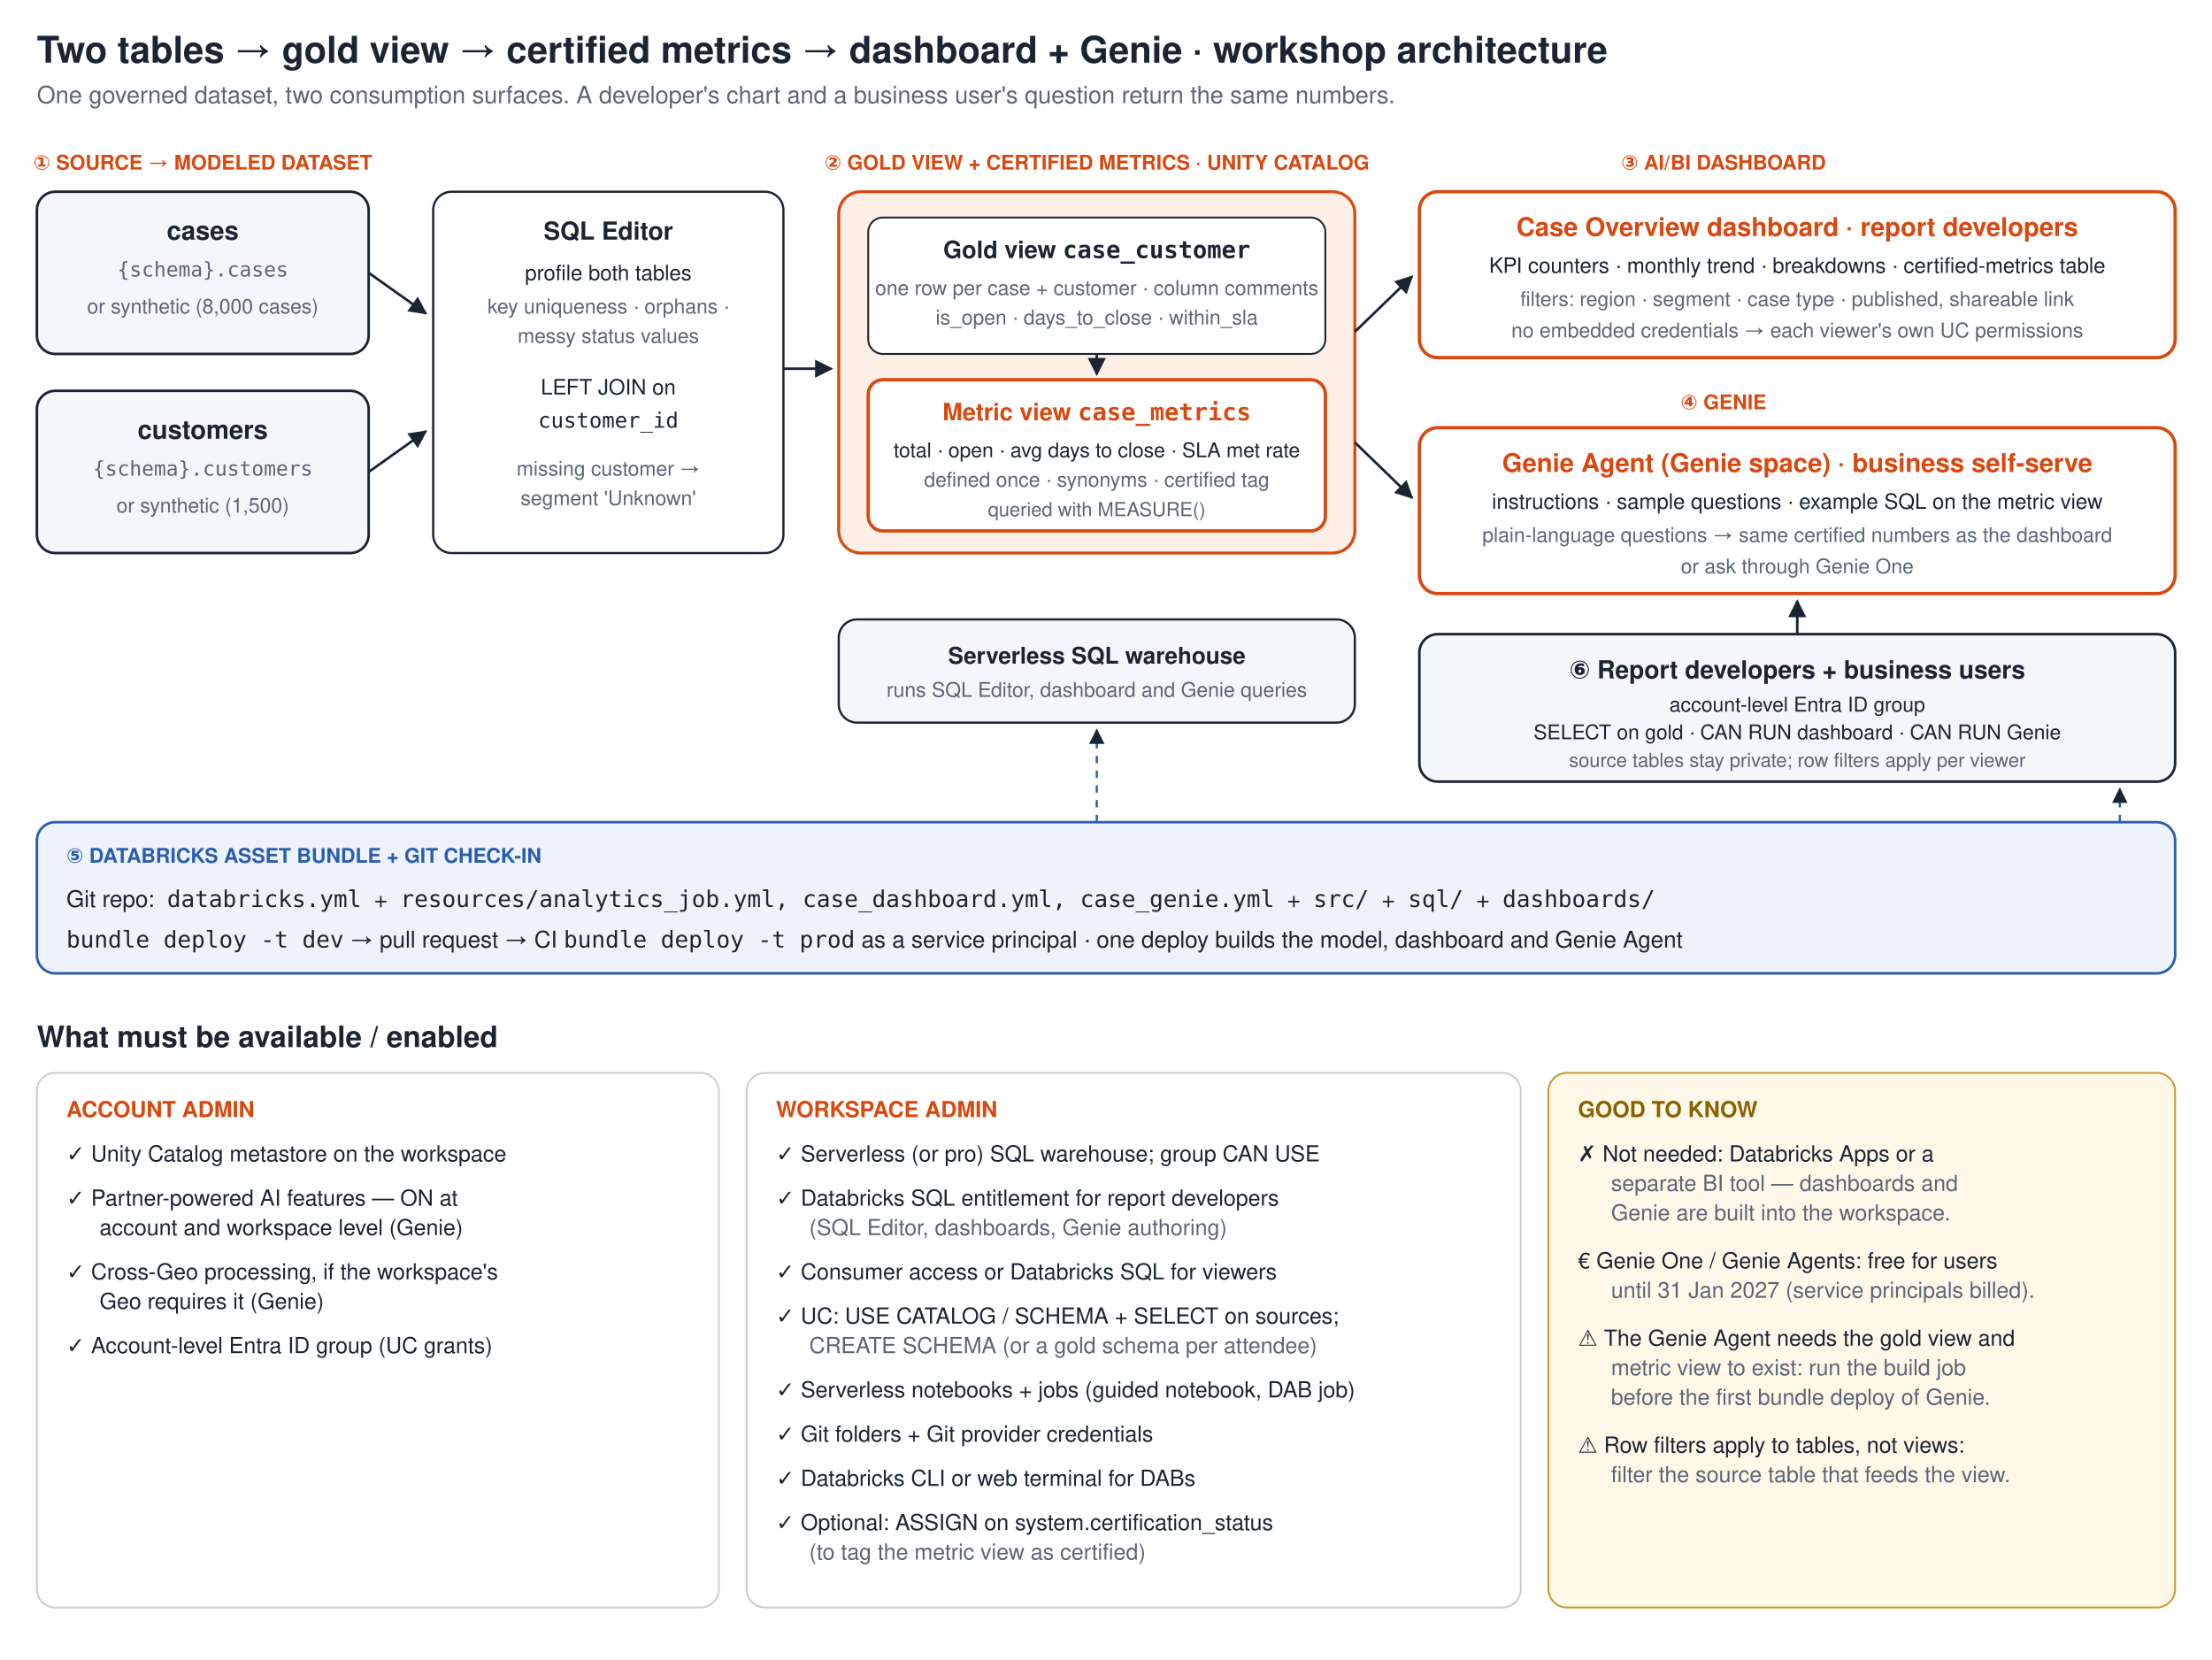
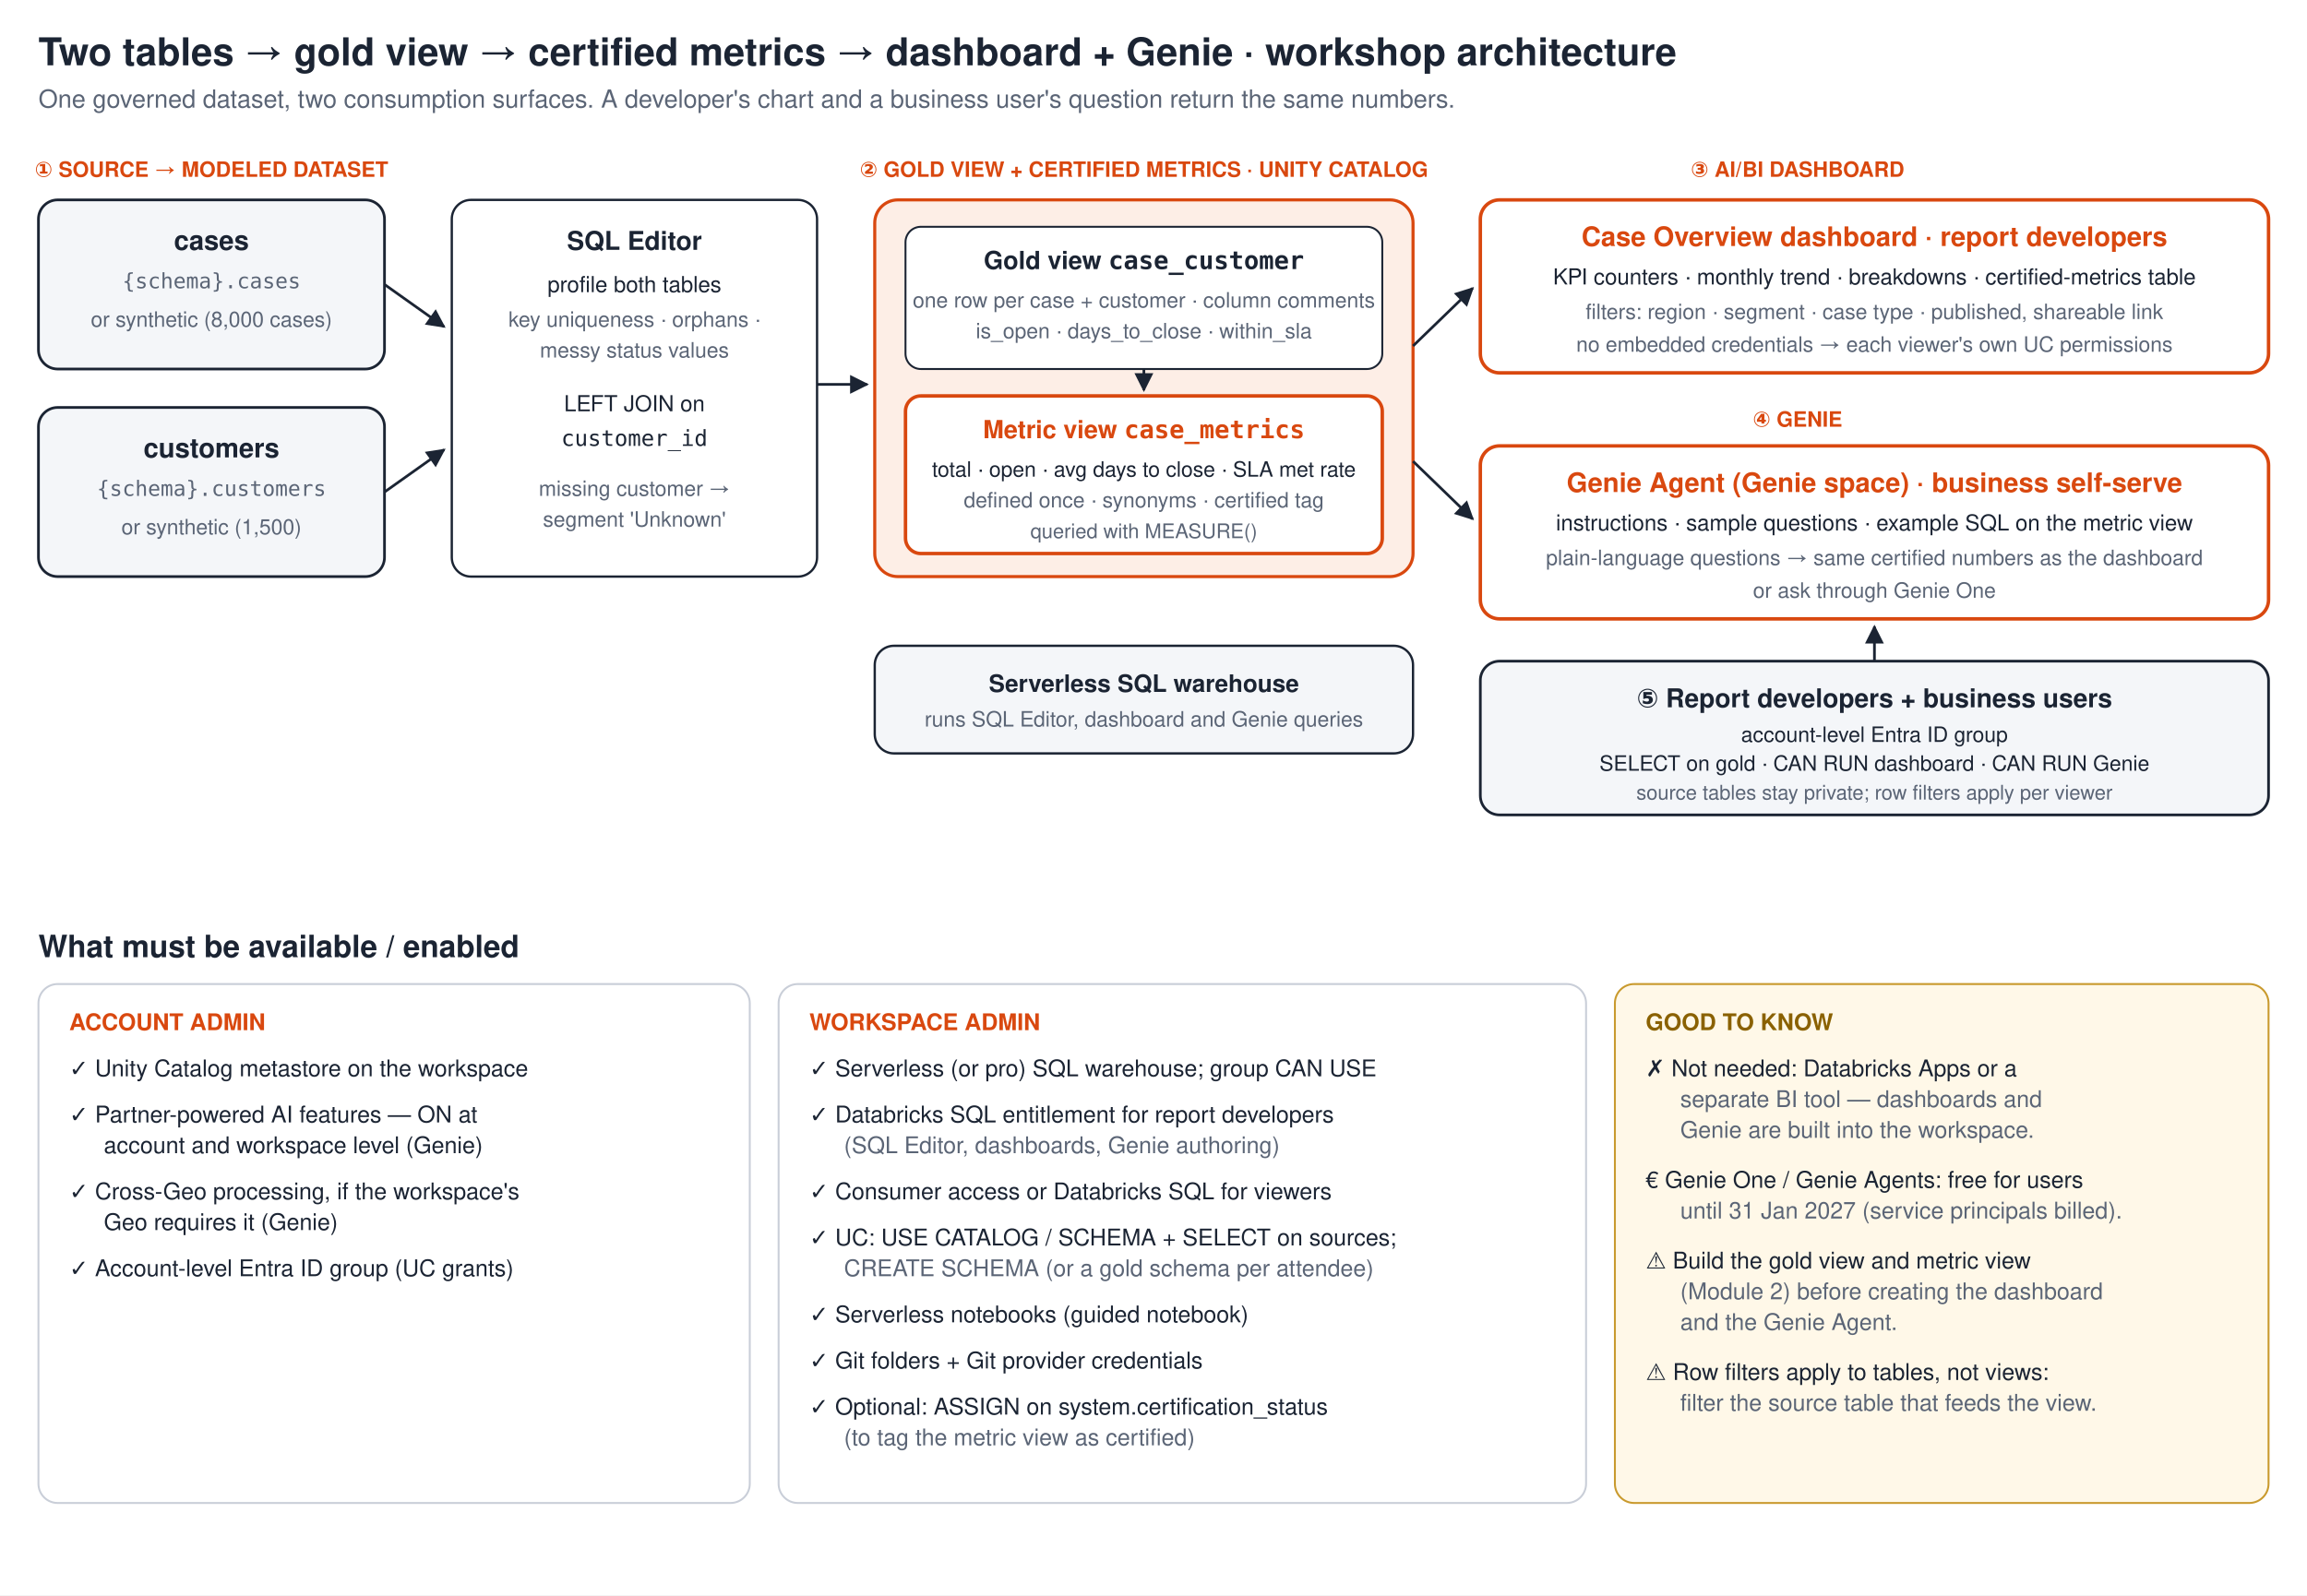
- <svg xmlns="http://www.w3.org/2000/svg" viewBox="0 0 1200 900" font-family="Segoe UI, Helvetica, Arial, sans-serif" role="img" aria-label="Analytics workshop architecture: two source tables, cases and customers, are profiled and joined on customer_id into a documented gold view, case_customer, and a certified metric view, case_metrics, in Unity Catalog. An AI/BI dashboard for report developers and a Genie Agent for business users both read the same gold view and metric view on a serverless SQL warehouse. A Databricks Asset Bundle in Git deploys the build job, dashboard and Genie Agent. Panels list what must be enabled.">
+ <svg xmlns="http://www.w3.org/2000/svg" viewBox="0 0 1200 830" font-family="Segoe UI, Helvetica, Arial, sans-serif" role="img" aria-label="Analytics workshop architecture: two source tables, cases and customers, are profiled and joined on customer_id into a documented gold view, case_customer, and a certified metric view, case_metrics, in Unity Catalog. An AI/BI dashboard for report developers and a Genie Agent for business users both read the same gold view and metric view on a serverless SQL warehouse. Panels list what must be enabled.">
  <defs>
    <marker id="a" viewBox="0 0 10 10" refX="9" refY="5" markerWidth="7" markerHeight="7" orient="auto-start-reverse">
      <path d="M0,0 L10,5 L0,10 z" fill="#1b2433" />
    </marker>
  </defs>
-   <rect width="1200" height="900" fill="#ffffff" />
+   <rect width="1200" height="830" fill="#ffffff" />
  <text x="20" y="34" font-size="20" font-weight="700" fill="#1b2433">Two tables → gold view → certified metrics → dashboard + Genie · workshop architecture</text>
  <text x="20" y="56" font-size="13" fill="#5b6576">One governed dataset, two consumption surfaces. A developer's chart and a business user's question return the same numbers.</text>
  <text x="110" y="92" text-anchor="middle" font-size="11" font-weight="700" fill="#d9480f">① SOURCE → MODELED DATASET</text>
  <rect x="20" y="104" width="180" height="88" rx="10" fill="#f4f6f9" stroke="#1b2433" stroke-width="1.4" />
  <text x="110" y="130" text-anchor="middle" font-size="14" font-weight="700" fill="#1b2433">cases</text>
  <text x="110" y="150" text-anchor="middle" font-size="11" font-family="Consolas, monospace" fill="#5b6576">{schema}.cases</text>
  <text x="110" y="170" text-anchor="middle" font-size="11" fill="#5b6576">or synthetic (8,000 cases)</text>
  <rect x="20" y="212" width="180" height="88" rx="10" fill="#f4f6f9" stroke="#1b2433" stroke-width="1.4" />
  <text x="110" y="238" text-anchor="middle" font-size="14" font-weight="700" fill="#1b2433">customers</text>
  <text x="110" y="258" text-anchor="middle" font-size="11" font-family="Consolas, monospace" fill="#5b6576">{schema}.customers</text>
  <text x="110" y="278" text-anchor="middle" font-size="11" fill="#5b6576">or synthetic (1,500)</text>
  <rect x="235" y="104" width="190" height="196" rx="10" fill="#fff" stroke="#1b2433" stroke-width="1.2" />
  <text x="330" y="130" text-anchor="middle" font-size="13.5" font-weight="700" fill="#1b2433">SQL Editor</text>
  <text x="330" y="152" text-anchor="middle" font-size="11.5" fill="#1b2433">profile both tables</text>
  <text x="330" y="170" text-anchor="middle" font-size="11" fill="#5b6576">key uniqueness · orphans ·</text>
  <text x="330" y="186" text-anchor="middle" font-size="11" fill="#5b6576">messy status values</text>
  <text x="330" y="214" text-anchor="middle" font-size="11.5" fill="#1b2433">LEFT JOIN on</text>
  <text x="330" y="232" text-anchor="middle" font-size="11.5" font-family="Consolas, monospace" fill="#1b2433">customer_id</text>
  <text x="330" y="258" text-anchor="middle" font-size="11" fill="#5b6576">missing customer →</text>
  <text x="330" y="274" text-anchor="middle" font-size="11" fill="#5b6576">segment 'Unknown'</text>
  <line x1="200" y1="148" x2="231" y2="170" stroke="#1b2433" stroke-width="1.4" marker-end="url(#a)" />
  <line x1="200" y1="256" x2="231" y2="234" stroke="#1b2433" stroke-width="1.4" marker-end="url(#a)" />
  <text x="595" y="92" text-anchor="middle" font-size="11" font-weight="700" fill="#d9480f">② GOLD VIEW + CERTIFIED METRICS · UNITY CATALOG</text>
  <rect x="455" y="104" width="280" height="196" rx="12" fill="#fdeee6" stroke="#d9480f" stroke-width="1.6" />
  <rect x="471" y="118" width="248" height="74" rx="8" fill="#fff" stroke="#1b2433" />
  <text x="595" y="140" text-anchor="middle" font-size="13" font-weight="700" fill="#1b2433">Gold view <tspan font-family="Consolas, monospace">case_customer</tspan>
  </text>
  <text x="595" y="160" text-anchor="middle" font-size="11" fill="#5b6576">one row per case + customer · column comments</text>
  <text x="595" y="176" text-anchor="middle" font-size="11" fill="#5b6576">is_open · days_to_close · within_sla</text>
  <rect x="471" y="206" width="248" height="82" rx="8" fill="#fff" stroke="#d9480f" stroke-width="1.8" />
  <text x="595" y="228" text-anchor="middle" font-size="13" font-weight="700" fill="#d9480f">Metric view <tspan font-family="Consolas, monospace">case_metrics</tspan>
  </text>
  <text x="595" y="248" text-anchor="middle" font-size="11" fill="#1b2433">total · open · avg days to close · SLA met rate</text>
  <text x="595" y="264" text-anchor="middle" font-size="11" fill="#5b6576">defined once · synonyms · certified tag</text>
  <text x="595" y="280" text-anchor="middle" font-size="10.5" fill="#5b6576">queried with MEASURE()</text>
  <line x1="595" y1="192" x2="595" y2="203" stroke="#1b2433" stroke-width="1.4" marker-end="url(#a)" />
  <line x1="425" y1="200" x2="451" y2="200" stroke="#1b2433" stroke-width="1.4" marker-end="url(#a)" />
  <text x="935" y="92" text-anchor="middle" font-size="11" font-weight="700" fill="#d9480f">③ AI/BI DASHBOARD</text>
  <rect x="770" y="104" width="410" height="90" rx="10" fill="#fff" stroke="#d9480f" stroke-width="1.8" />
  <text x="975" y="128" text-anchor="middle" font-size="14" font-weight="700" fill="#d9480f">Case Overview dashboard · report developers</text>
  <text x="975" y="148" text-anchor="middle" font-size="11.5" fill="#1b2433">KPI counters · monthly trend · breakdowns · certified-metrics table</text>
  <text x="975" y="166" text-anchor="middle" font-size="11" fill="#5b6576">filters: region · segment · case type · published, shareable link</text>
  <text x="975" y="183" text-anchor="middle" font-size="11" fill="#5b6576">no embedded credentials → each viewer's own UC permissions</text>
  <text x="935" y="222" text-anchor="middle" font-size="11" font-weight="700" fill="#d9480f">④ GENIE</text>
  <rect x="770" y="232" width="410" height="90" rx="10" fill="#fff" stroke="#d9480f" stroke-width="1.8" />
  <text x="975" y="256" text-anchor="middle" font-size="14" font-weight="700" fill="#d9480f">Genie Agent (Genie space) · business self-serve</text>
  <text x="975" y="276" text-anchor="middle" font-size="11.5" fill="#1b2433">instructions · sample questions · example SQL on the metric view</text>
  <text x="975" y="294" text-anchor="middle" font-size="11" fill="#5b6576">plain-language questions → same certified numbers as the dashboard</text>
  <text x="975" y="311" text-anchor="middle" font-size="11" fill="#5b6576">or ask through Genie One</text>
  <line x1="735" y1="180" x2="766" y2="150" stroke="#1b2433" stroke-width="1.4" marker-end="url(#a)" />
  <line x1="735" y1="240" x2="766" y2="270" stroke="#1b2433" stroke-width="1.4" marker-end="url(#a)" />
  <rect x="455" y="336" width="280" height="56" rx="10" fill="#f4f6f9" stroke="#1b2433" stroke-width="1.2" />
  <text x="595" y="360" text-anchor="middle" font-size="12.5" font-weight="700" fill="#1b2433">Serverless SQL warehouse</text>
  <text x="595" y="378" text-anchor="middle" font-size="11" fill="#5b6576">runs SQL Editor, dashboard and Genie queries</text>
  <rect x="770" y="344" width="410" height="80" rx="10" fill="#f4f6f9" stroke="#1b2433" stroke-width="1.4" />
-   <text x="975" y="368" text-anchor="middle" font-size="13.5" font-weight="700" fill="#1b2433">⑥ Report developers + business users</text>
+   <text x="975" y="368" text-anchor="middle" font-size="13.5" font-weight="700" fill="#1b2433">⑤ Report developers + business users</text>
  <text x="975" y="386" text-anchor="middle" font-size="11" fill="#1b2433">account-level Entra ID group</text>
  <text x="975" y="401" text-anchor="middle" font-size="11" fill="#1b2433">SELECT on gold · CAN RUN dashboard · CAN RUN Genie</text>
  <text x="975" y="416" text-anchor="middle" font-size="10.5" fill="#5b6576">source tables stay private; row filters apply per viewer</text>
  <line x1="975" y1="344" x2="975" y2="326" stroke="#1b2433" stroke-width="1.4" marker-end="url(#a)" />
-   <rect x="20" y="446" width="1160" height="82" rx="10" fill="#eef3fb" stroke="#2a5db0" stroke-width="1.4" />
-   <text x="36" y="468" font-size="11" font-weight="700" fill="#2a5db0">⑤ DATABRICKS ASSET BUNDLE + GIT CHECK-IN</text>
-   <text x="36" y="492" font-size="12.5" fill="#1b2433" xml:space="preserve">Git repo:  <tspan font-family="Consolas, monospace">databricks.yml</tspan>  +  <tspan font-family="Consolas, monospace">resources/analytics_job.yml, case_dashboard.yml, case_genie.yml</tspan>  +  <tspan font-family="Consolas, monospace">src/</tspan>  +  <tspan font-family="Consolas, monospace">sql/</tspan>  +  <tspan font-family="Consolas, monospace">dashboards/</tspan>
-   </text>
-   <text x="36" y="514" font-size="12.5" fill="#1b2433">
-     <tspan font-family="Consolas, monospace">bundle deploy -t dev</tspan> → pull request → CI <tspan font-family="Consolas, monospace">bundle deploy -t prod</tspan> as a service principal · one deploy builds the model, dashboard and Genie Agent</text>
-   <g stroke="#2a5db0" stroke-width="1.2" stroke-dasharray="4 4" marker-end="url(#a)">
-     <line x1="595" y1="446" x2="595" y2="396" />
-     <line x1="1150" y1="446" x2="1150" y2="428" />
+   <text x="20" y="498" font-size="16" font-weight="700" fill="#1b2433">What must be available / enabled</text>
+   <rect x="20" y="512" width="370" height="270" rx="10" fill="#fff" stroke="#c9ced8" />
+   <text x="36" y="536" font-size="12" font-weight="700" fill="#d9480f">ACCOUNT ADMIN</text>
+   <g font-size="12" fill="#1b2433">
+     <text x="36" y="560">✓ Unity Catalog metastore on the workspace</text>
+     <text x="36" y="584">✓ Partner-powered AI features — ON at</text>
+     <text x="54" y="600">account and workspace level (Genie)</text>
+     <text x="36" y="624">✓ Cross-Geo processing, if the workspace's</text>
+     <text x="54" y="640">Geo requires it (Genie)</text>
+     <text x="36" y="664">✓ Account-level Entra ID group (UC grants)</text>
  </g>
-   <text x="20" y="568" font-size="16" font-weight="700" fill="#1b2433">What must be available / enabled</text>
-   <rect x="20" y="582" width="370" height="290" rx="10" fill="#fff" stroke="#c9ced8" />
-   <text x="36" y="606" font-size="12" font-weight="700" fill="#d9480f">ACCOUNT ADMIN</text>
+   <rect x="405" y="512" width="420" height="270" rx="10" fill="#fff" stroke="#c9ced8" />
+   <text x="421" y="536" font-size="12" font-weight="700" fill="#d9480f">WORKSPACE ADMIN</text>
  <g font-size="12" fill="#1b2433">
-     <text x="36" y="630">✓ Unity Catalog metastore on the workspace</text>
-     <text x="36" y="654">✓ Partner-powered AI features — ON at</text>
-     <text x="54" y="670">account and workspace level (Genie)</text>
-     <text x="36" y="694">✓ Cross-Geo processing, if the workspace's</text>
-     <text x="54" y="710">Geo requires it (Genie)</text>
-     <text x="36" y="734">✓ Account-level Entra ID group (UC grants)</text>
+     <text x="421" y="560">✓ Serverless (or pro) SQL warehouse; group CAN USE</text>
+     <text x="421" y="584">✓ Databricks SQL entitlement for report developers</text>
+     <text x="439" y="600" fill="#5b6576">(SQL Editor, dashboards, Genie authoring)</text>
+     <text x="421" y="624">✓ Consumer access or Databricks SQL for viewers</text>
+     <text x="421" y="648">✓ UC: USE CATALOG / SCHEMA + SELECT on sources;</text>
+     <text x="439" y="664" fill="#5b6576">CREATE SCHEMA (or a gold schema per attendee)</text>
+     <text x="421" y="688">✓ Serverless notebooks (guided notebook)</text>
+     <text x="421" y="712">✓ Git folders + Git provider credentials</text>
+     <text x="421" y="736">✓ Optional: ASSIGN on system.certification_status</text>
+     <text x="439" y="752" fill="#5b6576">(to tag the metric view as certified)</text>
  </g>
-   <rect x="405" y="582" width="420" height="290" rx="10" fill="#fff" stroke="#c9ced8" />
-   <text x="421" y="606" font-size="12" font-weight="700" fill="#d9480f">WORKSPACE ADMIN</text>
+   <rect x="840" y="512" width="340" height="270" rx="10" fill="#fff8e8" stroke="#c99a2e" />
+   <text x="856" y="536" font-size="12" font-weight="700" fill="#8a6100">GOOD TO KNOW</text>
  <g font-size="12" fill="#1b2433">
-     <text x="421" y="630">✓ Serverless (or pro) SQL warehouse; group CAN USE</text>
-     <text x="421" y="654">✓ Databricks SQL entitlement for report developers</text>
-     <text x="439" y="670" fill="#5b6576">(SQL Editor, dashboards, Genie authoring)</text>
-     <text x="421" y="694">✓ Consumer access or Databricks SQL for viewers</text>
-     <text x="421" y="718">✓ UC: USE CATALOG / SCHEMA + SELECT on sources;</text>
-     <text x="439" y="734" fill="#5b6576">CREATE SCHEMA (or a gold schema per attendee)</text>
-     <text x="421" y="758">✓ Serverless notebooks + jobs (guided notebook, DAB job)</text>
-     <text x="421" y="782">✓ Git folders + Git provider credentials</text>
-     <text x="421" y="806">✓ Databricks CLI or web terminal for DABs</text>
-     <text x="421" y="830">✓ Optional: ASSIGN on system.certification_status</text>
-     <text x="439" y="846" fill="#5b6576">(to tag the metric view as certified)</text>
-   </g>
-   <rect x="840" y="582" width="340" height="290" rx="10" fill="#fff8e8" stroke="#c99a2e" />
-   <text x="856" y="606" font-size="12" font-weight="700" fill="#8a6100">GOOD TO KNOW</text>
-   <g font-size="12" fill="#1b2433">
-     <text x="856" y="630">✗ Not needed: Databricks Apps or a</text>
-     <text x="874" y="646" fill="#5b6576">separate BI tool — dashboards and</text>
-     <text x="874" y="662" fill="#5b6576">Genie are built into the workspace.</text>
-     <text x="856" y="688">€ Genie One / Genie Agents: free for users</text>
-     <text x="874" y="704" fill="#5b6576">until 31 Jan 2027 (service principals billed).</text>
-     <text x="856" y="730">⚠ The Genie Agent needs the gold view and</text>
-     <text x="874" y="746" fill="#5b6576">metric view to exist: run the build job</text>
-     <text x="874" y="762" fill="#5b6576">before the first bundle deploy of Genie.</text>
-     <text x="856" y="788">⚠ Row filters apply to tables, not views:</text>
-     <text x="874" y="804" fill="#5b6576">filter the source table that feeds the view.</text>
+     <text x="856" y="560">✗ Not needed: Databricks Apps or a</text>
+     <text x="874" y="576" fill="#5b6576">separate BI tool — dashboards and</text>
+     <text x="874" y="592" fill="#5b6576">Genie are built into the workspace.</text>
+     <text x="856" y="618">€ Genie One / Genie Agents: free for users</text>
+     <text x="874" y="634" fill="#5b6576">until 31 Jan 2027 (service principals billed).</text>
+     <text x="856" y="660">⚠ Build the gold view and metric view</text>
+     <text x="874" y="676" fill="#5b6576">(Module 2) before creating the dashboard</text>
+     <text x="874" y="692" fill="#5b6576">and the Genie Agent.</text>
+     <text x="856" y="718">⚠ Row filters apply to tables, not views:</text>
+     <text x="874" y="734" fill="#5b6576">filter the source table that feeds the view.</text>
  </g>
</svg>
